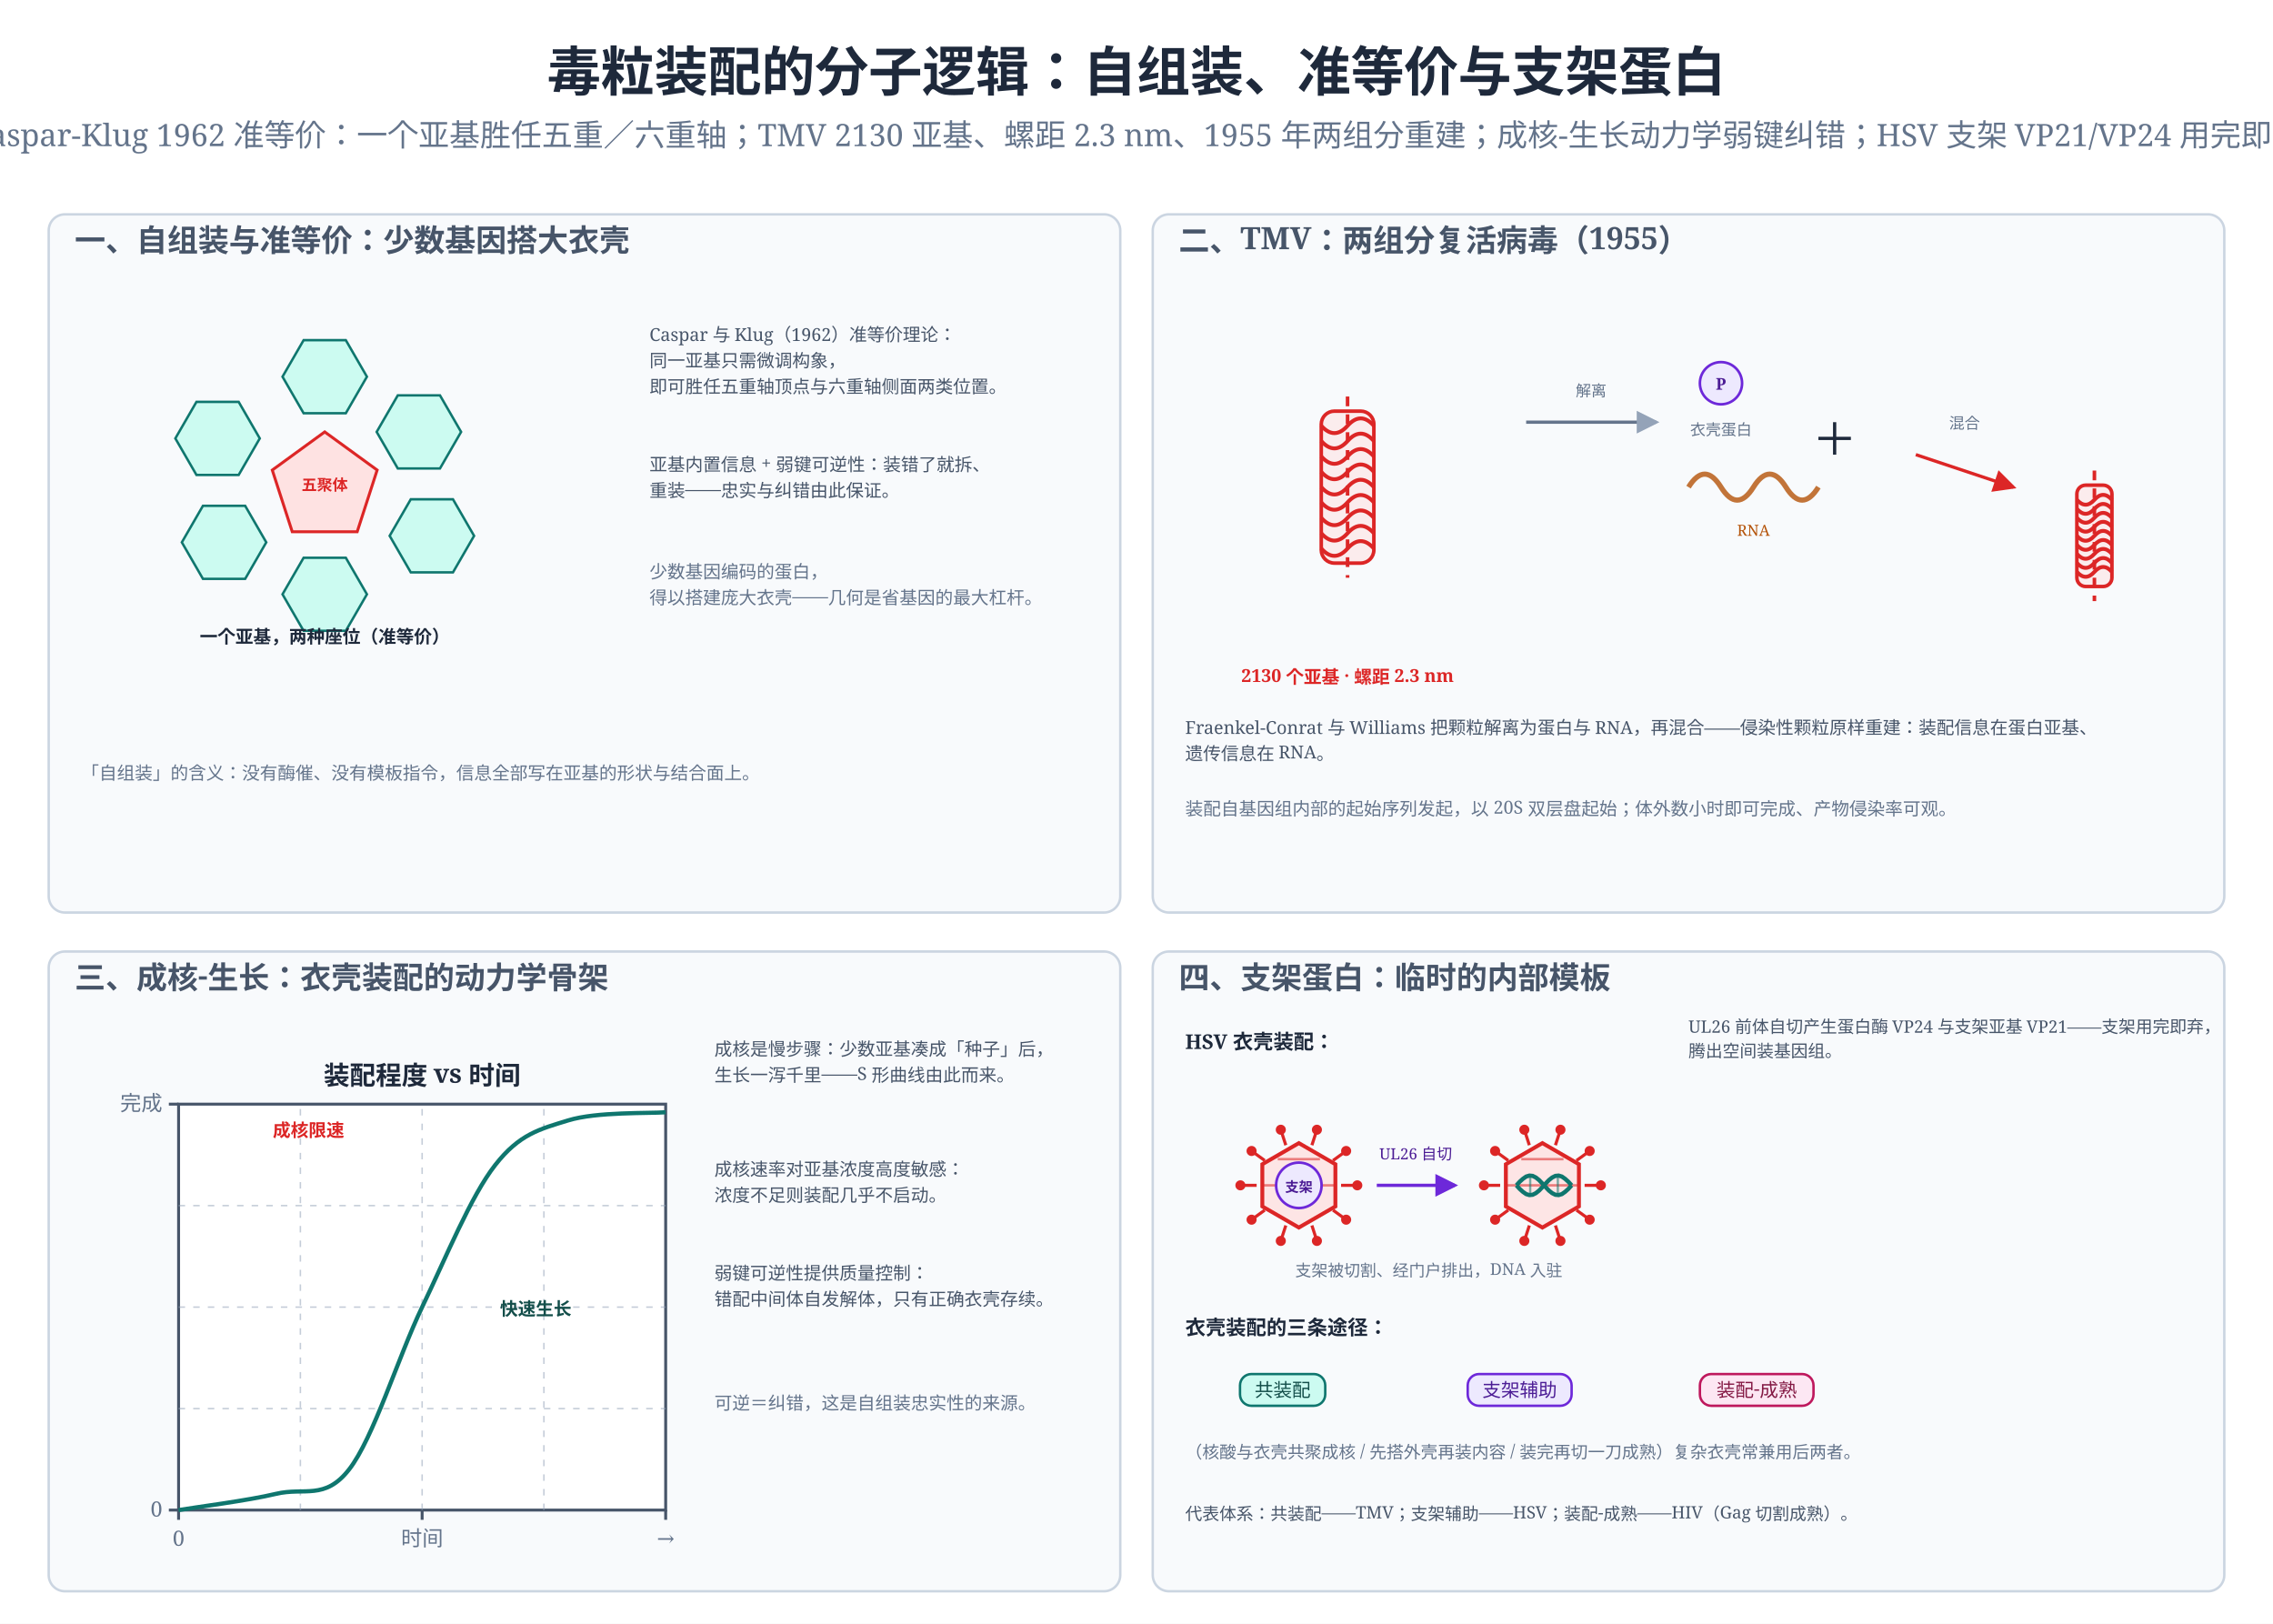
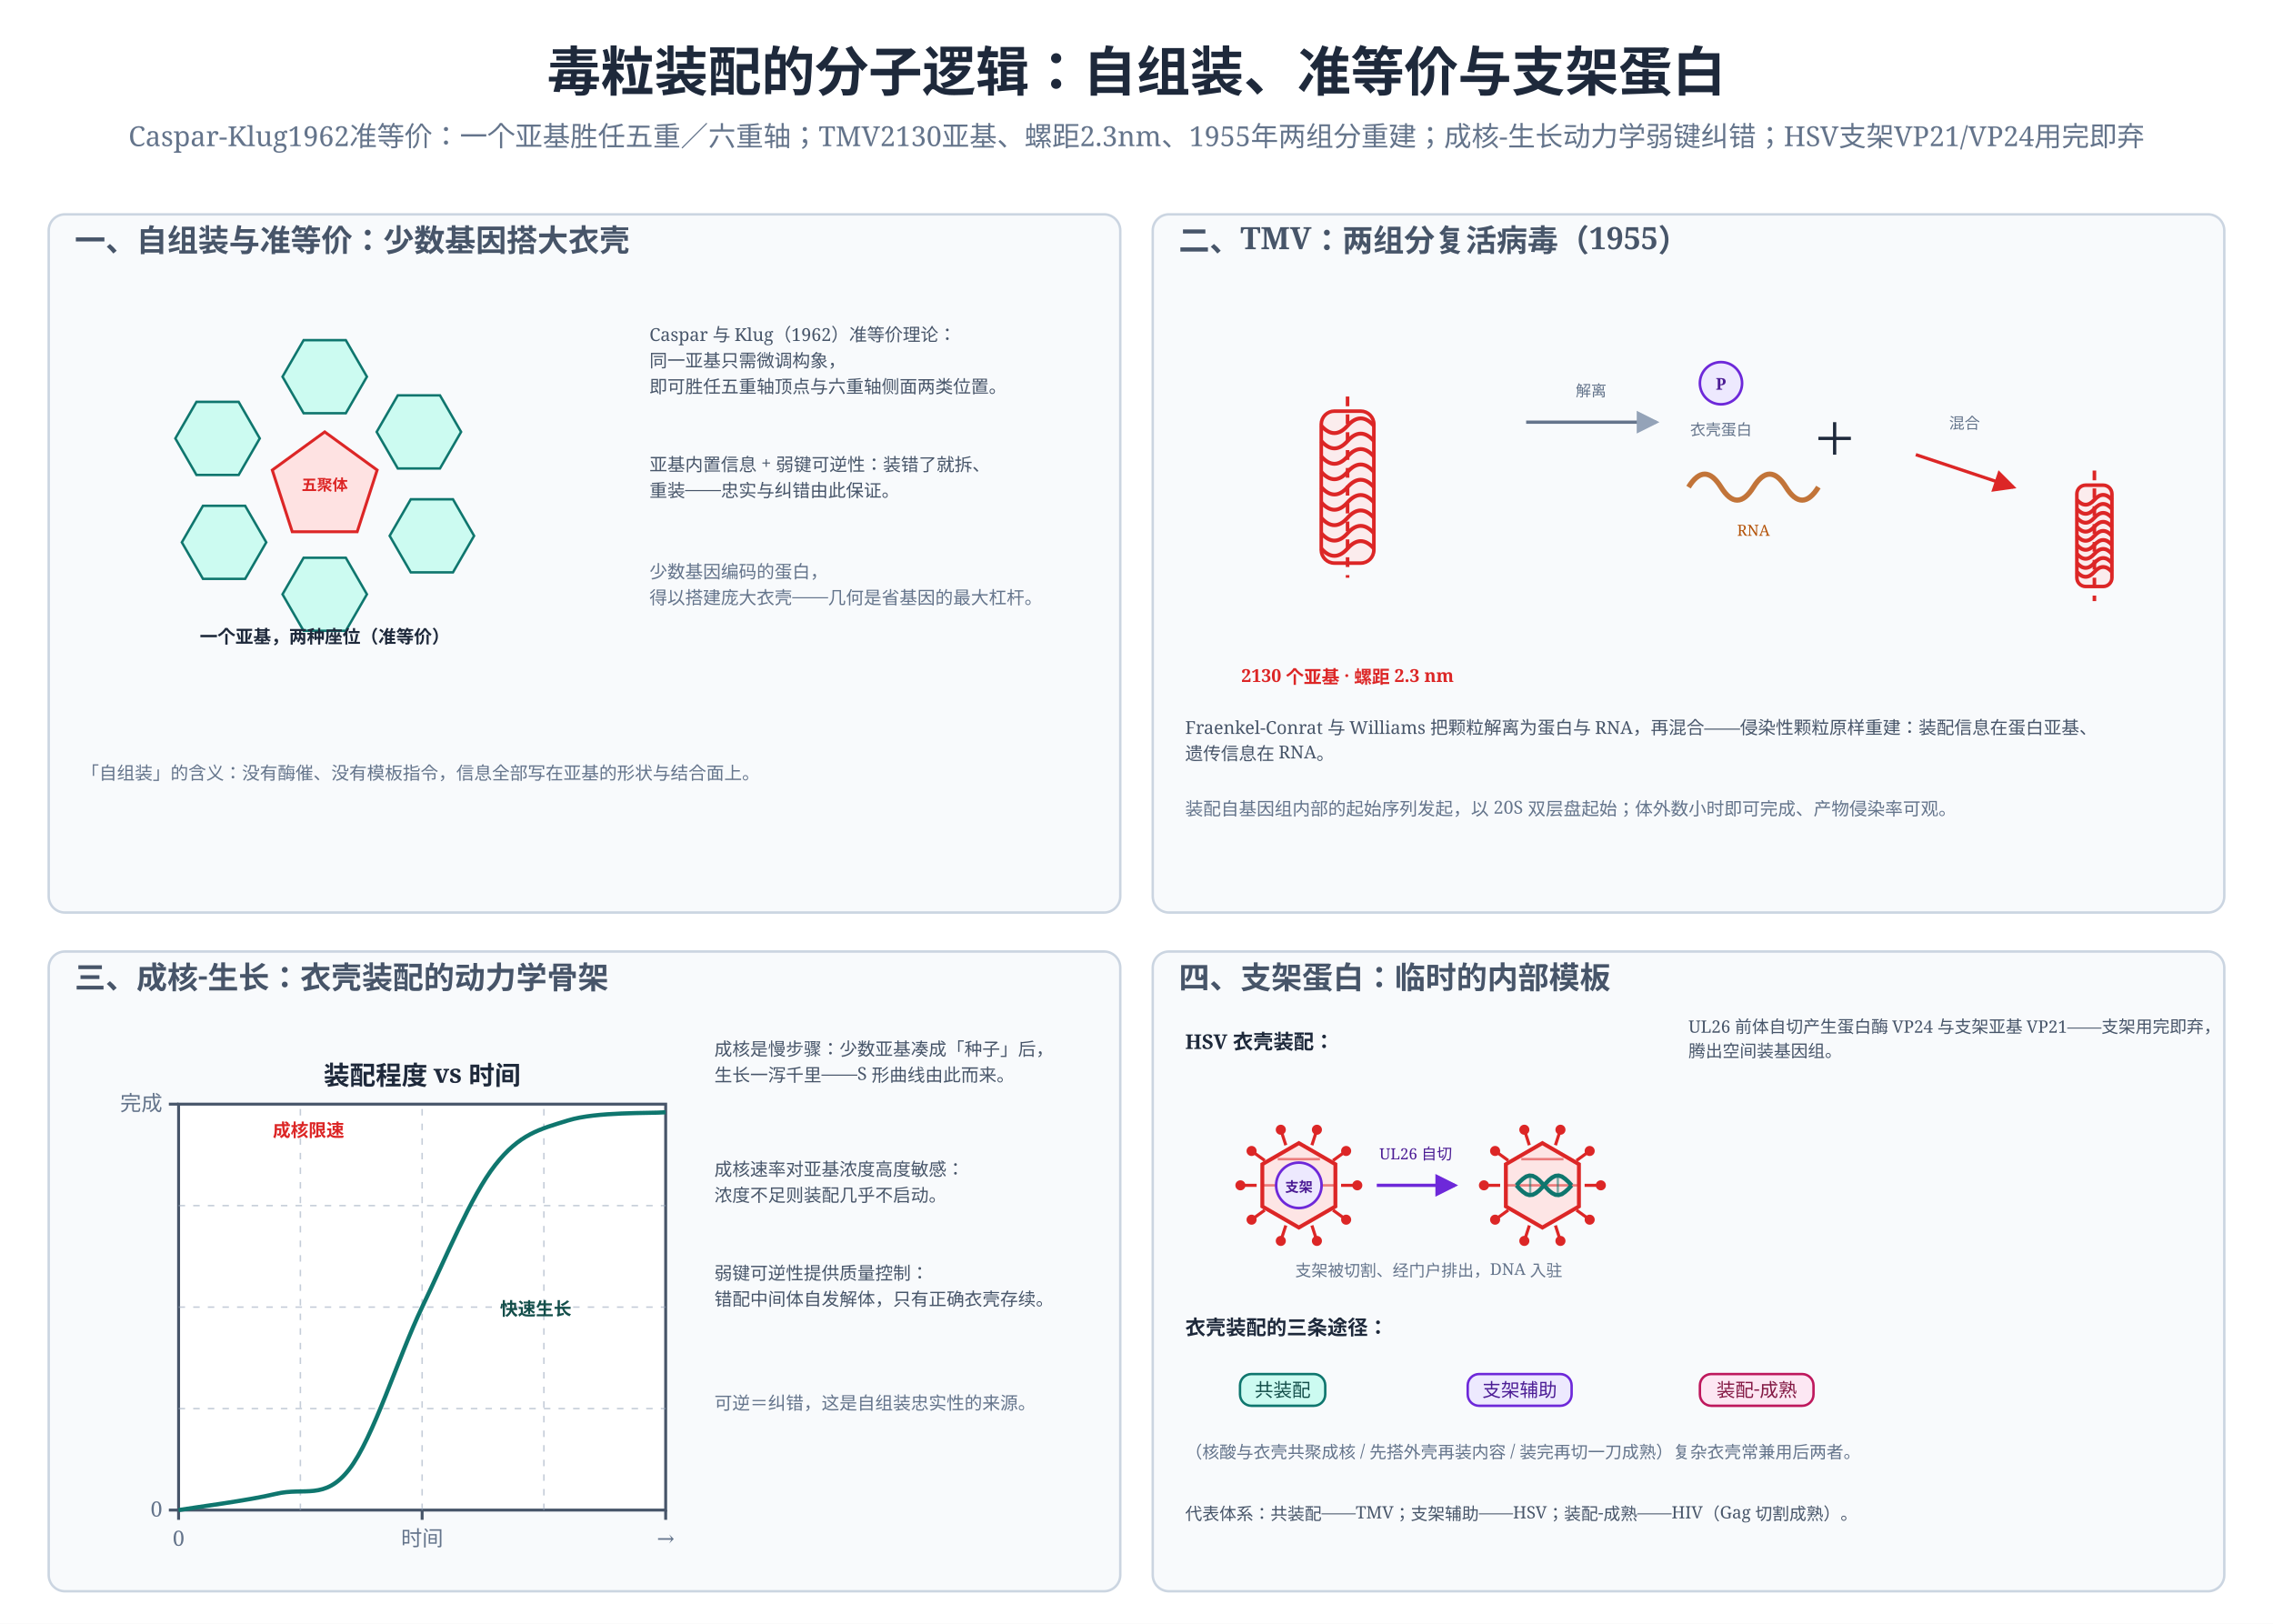
<svg xmlns="http://www.w3.org/2000/svg" width="1400" height="1000" viewBox="0 0 1400 1000" font-family="Noto Serif SC, LXGW WenKai, Songti SC, serif">
  <defs>
    <marker id="arr-ink" viewBox="0 0 10 10" refX="8.5" refY="5" markerWidth="7" markerHeight="7" orient="auto-start-reverse">
      <path d="M0,0 L10,5 L0,10 z" fill="#334155" />
    </marker>
    <marker id="arr-dna" viewBox="0 0 10 10" refX="8.5" refY="5" markerWidth="7" markerHeight="7" orient="auto-start-reverse">
      <path d="M0,0 L10,5 L0,10 z" fill="#0f766e" />
    </marker>
    <marker id="arr-rna" viewBox="0 0 10 10" refX="8.5" refY="5" markerWidth="7" markerHeight="7" orient="auto-start-reverse">
      <path d="M0,0 L10,5 L0,10 z" fill="#b45309" />
    </marker>
    <marker id="arr-pro" viewBox="0 0 10 10" refX="8.5" refY="5" markerWidth="7" markerHeight="7" orient="auto-start-reverse">
      <path d="M0,0 L10,5 L0,10 z" fill="#6d28d9" />
    </marker>
    <marker id="arr-enz" viewBox="0 0 10 10" refX="8.5" refY="5" markerWidth="7" markerHeight="7" orient="auto-start-reverse">
      <path d="M0,0 L10,5 L0,10 z" fill="#be185d" />
    </marker>
    <marker id="arr-acc" viewBox="0 0 10 10" refX="8.5" refY="5" markerWidth="7" markerHeight="7" orient="auto-start-reverse">
      <path d="M0,0 L10,5 L0,10 z" fill="#0369a1" />
    </marker>
    <marker id="arr-ok" viewBox="0 0 10 10" refX="8.5" refY="5" markerWidth="7" markerHeight="7" orient="auto-start-reverse">
      <path d="M0,0 L10,5 L0,10 z" fill="#059669" />
    </marker>
    <marker id="arr-warn" viewBox="0 0 10 10" refX="8.5" refY="5" markerWidth="7" markerHeight="7" orient="auto-start-reverse">
      <path d="M0,0 L10,5 L0,10 z" fill="#b45309" />
    </marker>
    <marker id="arr-bad" viewBox="0 0 10 10" refX="8.5" refY="5" markerWidth="7" markerHeight="7" orient="auto-start-reverse">
      <path d="M0,0 L10,5 L0,10 z" fill="#dc2626" />
    </marker>
    <marker id="arr-mute" viewBox="0 0 10 10" refX="8.5" refY="5" markerWidth="7" markerHeight="7" orient="auto-start-reverse">
      <path d="M0,0 L10,5 L0,10 z" fill="#94a3b8" />
    </marker>
  </defs>
  <rect x="0" y="0" width="1400" height="1000" fill="#ffffff" />
  <text x="700" y="56" text-anchor="middle" font-size="33" font-weight="700" fill="#1e293b">毒粒装配的分子逻辑：自组装、准等价与支架蛋白</text>
-   <text x="700" y="90" text-anchor="middle" font-size="19" fill="#64748b">Caspar-Klug 1962 准等价：一个亚基胜任五重／六重轴；TMV 2130 亚基、螺距 2.3 nm、1955 年两组分重建；成核-生长动力学弱键纠错；HSV 支架 VP21/VP24 用完即弃</text>
+   <text x="700" y="90" text-anchor="middle" font-size="17" fill="#64748b">Caspar-Klug1962准等价：一个亚基胜任五重／六重轴；TMV2130亚基、螺距2.3nm、1955年两组分重建；成核-生长动力学弱键纠错；HSV支架VP21/VP24用完即弃</text>
  <rect x="30" y="132" width="660" height="430" rx="10" fill="#f8fafc" stroke="#cbd5e1" stroke-width="1.5" />
  <text x="46" y="154.84" font-size="19" fill="#475569" font-weight="700">一、自组装与准等价：少数基因搭大衣壳</text>
  <polygon points="200,266 232.3,289.5 220,327.5 180,327.5 167.7,289.5" fill="#fee2e2" stroke="#dc2626" stroke-width="1.8" />
  <polygon points="284,266 271,288.5 245,288.5 232,266 245,243.5 271,243.5" fill="#ccfbf1" stroke="#0f766e" stroke-width="1.5" />
  <polygon points="292,330 279,352.5 253,352.5 240,330 253,307.5 279,307.5" fill="#ccfbf1" stroke="#0f766e" stroke-width="1.5" />
  <polygon points="164,334 151,356.5 125,356.5 112,334 125,311.5 151,311.5" fill="#ccfbf1" stroke="#0f766e" stroke-width="1.5" />
  <polygon points="160,270 147,292.5 121,292.5 108,270 121,247.5 147,247.5" fill="#ccfbf1" stroke="#0f766e" stroke-width="1.5" />
  <polygon points="226,366 213,388.5 187,388.5 174,366 187,343.5 213,343.5" fill="#ccfbf1" stroke="#0f766e" stroke-width="1.5" />
  <polygon points="226,232 213,254.5 187,254.5 174,232 187,209.5 213,209.5" fill="#ccfbf1" stroke="#0f766e" stroke-width="1.5" />
  <text x="200" y="302" font-size="9.5" fill="#dc2626" text-anchor="middle" font-weight="700">五聚体</text>
  <text x="400" y="210" font-size="11" fill="#475569">Caspar 与 Klug（1962）准等价理论：</text>
  <text x="400" y="226" font-size="11" fill="#475569">同一亚基只需微调构象，</text>
  <text x="400" y="242" font-size="11" fill="#475569">即可胜任五重轴顶点与六重轴侧面两类位置。</text>
  <text x="400" y="290" font-size="11" fill="#475569">亚基内置信息 + 弱键可逆性：装错了就拆、</text>
  <text x="400" y="306" font-size="11" fill="#475569">重装——忠实与纠错由此保证。</text>
  <text x="400" y="356" font-size="11" fill="#64748b">少数基因编码的蛋白，</text>
  <text x="400" y="372" font-size="11" fill="#64748b">得以搭建庞大衣壳——几何是省基因的最大杠杆。</text>
  <text x="200" y="396" font-size="11" fill="#1e293b" text-anchor="middle" font-weight="700">一个亚基，两种座位（准等价）</text>
  <text x="50" y="480" font-size="11" fill="#64748b">「自组装」的含义：没有酶催、没有模板指令，信息全部写在亚基的形状与结合面上。</text>
  <rect x="710" y="132" width="660" height="430" rx="10" fill="#f8fafc" stroke="#cbd5e1" stroke-width="1.5" />
  <text x="726" y="154.84" font-size="19" fill="#475569" font-weight="700">二、TMV：两组分复活病毒（1955）</text>
  <rect x="813.8" y="253.2" width="32.4" height="93.6" rx="8.1" fill="#fee2e2" fill-opacity="0.6" stroke="#dc2626" stroke-width="2.2" />
  <path d="M 813.8,262.2 q 8.1,9.072 16.2,0 q 8.1,-9.072 16.2,0" fill="none" stroke="#dc2626" stroke-width="2.4" />
  <path d="M 813.8,271.6 q 8.1,9.072 16.2,0 q 8.1,-9.072 16.2,0" fill="none" stroke="#dc2626" stroke-width="2.4" />
  <path d="M 813.8,281.1 q 8.1,9.072 16.2,0 q 8.1,-9.072 16.2,0" fill="none" stroke="#dc2626" stroke-width="2.4" />
  <path d="M 813.8,290.6 q 8.1,9.072 16.2,0 q 8.1,-9.072 16.2,0" fill="none" stroke="#dc2626" stroke-width="2.4" />
  <path d="M 813.8,300.0 q 8.1,9.072 16.2,0 q 8.1,-9.072 16.2,0" fill="none" stroke="#dc2626" stroke-width="2.4" />
  <path d="M 813.8,309.4 q 8.1,9.072 16.2,0 q 8.1,-9.072 16.2,0" fill="none" stroke="#dc2626" stroke-width="2.4" />
  <path d="M 813.8,318.9 q 8.1,9.072 16.2,0 q 8.1,-9.072 16.2,0" fill="none" stroke="#dc2626" stroke-width="2.4" />
  <path d="M 813.8,328.4 q 8.1,9.072 16.2,0 q 8.1,-9.072 16.2,0" fill="none" stroke="#dc2626" stroke-width="2.4" />
  <path d="M 813.8,337.8 q 8.1,9.072 16.2,0 q 8.1,-9.072 16.2,0" fill="none" stroke="#dc2626" stroke-width="2.4" />
  <line x1="830" y1="244.2" x2="830" y2="355.8" stroke="#dc2626" stroke-width="2.2" stroke-dasharray="6 5" />
  <text x="830" y="420" font-size="11" fill="#dc2626" text-anchor="middle" font-weight="700">2130 个亚基 · 螺距 2.3 nm</text>
  <line x1="940" y1="260" x2="1020" y2="260" stroke="#64748b" stroke-width="2" marker-end="url(#arr-mute)" />
  <text x="980" y="244" font-size="9.5" fill="#64748b" text-anchor="middle">解离</text>
  <circle cx="1060" cy="236" r="13" fill="#ede9fe" stroke="#6d28d9" stroke-width="1.6" />
  <text x="1060" y="240" font-size="10" fill="#4c1d95" text-anchor="middle" font-weight="700">P</text>
  <text x="1060" y="268" font-size="9.5" fill="#64748b" text-anchor="middle">衣壳蛋白</text>
  <path d="M 1040,300 q 10,-16 20,0 q 10,16 20,0 q 10,-16 20,0 q 10,16 20,0" fill="none" opacity="0.8" stroke="#b45309" stroke-width="3.2" />
  <text x="1080" y="330" font-size="9.5" fill="#b45309" text-anchor="middle">RNA</text>
  <line x1="1130" y1="260" x2="1130" y2="280" stroke="#1e293b" stroke-width="2" />
  <line x1="1120" y1="270" x2="1140" y2="270" stroke="#1e293b" stroke-width="2" />
  <line x1="1180" y1="280" x2="1240" y2="300" stroke="#dc2626" stroke-width="2" marker-end="url(#arr-bad)" />
  <text x="1210" y="264" font-size="9.5" fill="#64748b" text-anchor="middle">混合</text>
  <rect x="1279.2" y="298.8" width="21.6" height="62.4" rx="5.4" fill="#fee2e2" fill-opacity="0.6" stroke="#dc2626" stroke-width="2.2" />
  <path d="M 1279.2,307.8 q 5.4,6.048 10.8,0 q 5.4,-6.048 10.8,0" fill="none" stroke="#dc2626" stroke-width="2.4" />
  <path d="M 1279.2,313.4 q 5.4,6.048 10.8,0 q 5.4,-6.048 10.8,0" fill="none" stroke="#dc2626" stroke-width="2.4" />
  <path d="M 1279.2,318.9 q 5.4,6.048 10.8,0 q 5.4,-6.048 10.8,0" fill="none" stroke="#dc2626" stroke-width="2.4" />
  <path d="M 1279.2,324.4 q 5.4,6.048 10.8,0 q 5.4,-6.048 10.8,0" fill="none" stroke="#dc2626" stroke-width="2.4" />
  <path d="M 1279.2,330.0 q 5.4,6.048 10.8,0 q 5.4,-6.048 10.8,0" fill="none" stroke="#dc2626" stroke-width="2.4" />
  <path d="M 1279.2,335.6 q 5.4,6.048 10.8,0 q 5.4,-6.048 10.8,0" fill="none" stroke="#dc2626" stroke-width="2.4" />
  <path d="M 1279.2,341.1 q 5.4,6.048 10.8,0 q 5.4,-6.048 10.8,0" fill="none" stroke="#dc2626" stroke-width="2.4" />
  <path d="M 1279.2,346.7 q 5.4,6.048 10.8,0 q 5.4,-6.048 10.8,0" fill="none" stroke="#dc2626" stroke-width="2.4" />
  <path d="M 1279.2,352.2 q 5.4,6.048 10.8,0 q 5.4,-6.048 10.8,0" fill="none" stroke="#dc2626" stroke-width="2.4" />
  <line x1="1290" y1="289.8" x2="1290" y2="370.2" stroke="#dc2626" stroke-width="2.2" stroke-dasharray="6 5" />
  <text x="730" y="452" font-size="11" fill="#475569">Fraenkel-Conrat 与 Williams 把颗粒解离为蛋白与 RNA，再混合——侵染性颗粒原样重建：装配信息在蛋白亚基、</text>
  <text x="730" y="468" font-size="11" fill="#475569">遗传信息在 RNA。</text>
  <text x="730" y="502" font-size="11" fill="#64748b">装配自基因组内部的起始序列发起，以 20S 双层盘起始；体外数小时即可完成、产物侵染率可观。</text>
  <rect x="30" y="586" width="660" height="394" rx="10" fill="#f8fafc" stroke="#cbd5e1" stroke-width="1.5" />
  <text x="46" y="608.84" font-size="19" fill="#475569" font-weight="700">三、成核-生长：衣壳装配的动力学骨架</text>
  <rect x="110" y="680" width="300" height="250" fill="#ffffff" stroke="#475569" stroke-width="1.8" />
  <line x1="110" y1="867.5" x2="410" y2="867.5" stroke="#94a3b8" stroke-width="0.9" stroke-dasharray="4 5" opacity="0.55" />
  <line x1="185" y1="930" x2="185" y2="680" stroke="#94a3b8" stroke-width="0.9" stroke-dasharray="4 5" opacity="0.55" />
  <line x1="110" y1="805" x2="410" y2="805" stroke="#94a3b8" stroke-width="0.9" stroke-dasharray="4 5" opacity="0.55" />
  <line x1="260" y1="930" x2="260" y2="680" stroke="#94a3b8" stroke-width="0.9" stroke-dasharray="4 5" opacity="0.55" />
  <line x1="110" y1="742.5" x2="410" y2="742.5" stroke="#94a3b8" stroke-width="0.9" stroke-dasharray="4 5" opacity="0.55" />
  <line x1="335" y1="930" x2="335" y2="680" stroke="#94a3b8" stroke-width="0.9" stroke-dasharray="4 5" opacity="0.55" />
  <line x1="110" y1="930" x2="110" y2="936" stroke="#475569" stroke-width="1.8" />
  <text x="110" y="952" font-size="13" fill="#64748b" text-anchor="middle">0</text>
  <line x1="260" y1="930" x2="260" y2="936" stroke="#475569" stroke-width="1.8" />
  <text x="260" y="952" font-size="13" fill="#64748b" text-anchor="middle">时间</text>
  <line x1="410" y1="930" x2="410" y2="936" stroke="#475569" stroke-width="1.8" />
  <text x="410" y="952" font-size="13" fill="#64748b" text-anchor="middle">→</text>
  <line x1="104" y1="930" x2="110" y2="930" stroke="#475569" stroke-width="1.8" />
  <text x="100" y="934" font-size="13" fill="#64748b" text-anchor="end">0</text>
  <line x1="104" y1="680" x2="110" y2="680" stroke="#475569" stroke-width="1.8" />
  <text x="100" y="684" font-size="13" fill="#64748b" text-anchor="end">完成</text>
  <text x="260" y="668" font-size="16" fill="#1e293b" text-anchor="middle" font-weight="700">装配程度 vs 时间</text>
  <path d="M110,930 C120.0,928.3 152.5,924.2 170,920 C187.5,915.8 200.0,924.2 215,905 C230.0,885.8 245.0,836.3 260,805 C275.0,773.8 290.0,736.7 305,717.5 C320.0,698.3 332.5,695.4 350,690 C367.5,684.6 400.0,685.8 410,685" fill="none" stroke="#0f766e" stroke-width="2.6" />
  <text x="190" y="700" font-size="11" fill="#dc2626" text-anchor="middle" font-weight="700">成核限速</text>
  <text x="330" y="810" font-size="11" fill="#134e4a" text-anchor="middle" font-weight="700">快速生长</text>
  <text x="440" y="650" font-size="11" fill="#475569">成核是慢步骤：少数亚基凑成「种子」后，</text>
  <text x="440" y="666" font-size="11" fill="#475569">生长一泻千里——S 形曲线由此而来。</text>
  <text x="440" y="724" font-size="11" fill="#475569">成核速率对亚基浓度高度敏感：</text>
  <text x="440" y="740" font-size="11" fill="#475569">浓度不足则装配几乎不启动。</text>
  <text x="440" y="788" font-size="11" fill="#475569">弱键可逆性提供质量控制：</text>
  <text x="440" y="804" font-size="11" fill="#475569">错配中间体自发解体，只有正确衣壳存续。</text>
  <text x="440" y="868" font-size="11" fill="#64748b">可逆＝纠错，这是自组装忠实性的来源。</text>
  <rect x="710" y="586" width="660" height="394" rx="10" fill="#f8fafc" stroke="#cbd5e1" stroke-width="1.5" />
  <text x="726" y="608.84" font-size="19" fill="#475569" font-weight="700">四、支架蛋白：临时的内部模板</text>
  <text x="730" y="646" font-size="12.5" fill="#1e293b" font-weight="700">HSV 衣壳装配：</text>
  <polygon points="800.0,704.0 822.5,717.0 822.5,743.0 800.0,756.0 777.5,743.0 777.5,717.0" fill="#fee2e2" fill-opacity="0.9" stroke="#dc2626" stroke-width="2.4" />
  <line x1="787" y1="713.88" x2="813" y2="713.88" stroke="#dc2626" stroke-width="1.5" opacity="0.55" />
  <line x1="777.38" y1="730" x2="822.62" y2="730" stroke="#dc2626" stroke-width="1.5" opacity="0.55" />
  <line x1="826" y1="730" x2="834" y2="730" stroke="#dc2626" stroke-width="1.9" />
  <circle cx="836" cy="730" r="3.1" fill="#dc2626" />
  <line x1="821.034" y1="745.282" x2="827.507" y2="749.985" stroke="#dc2626" stroke-width="1.9" />
  <circle cx="829.125" cy="751.16" r="3.1" fill="#dc2626" />
  <line x1="808.034" y1="754.727" x2="810.507" y2="762.336" stroke="#dc2626" stroke-width="1.9" />
  <circle cx="811.125" cy="764.238" r="3.1" fill="#dc2626" />
  <line x1="791.966" y1="754.727" x2="789.493" y2="762.336" stroke="#dc2626" stroke-width="1.9" />
  <circle cx="788.875" cy="764.238" r="3.1" fill="#dc2626" />
  <line x1="778.966" y1="745.282" x2="772.493" y2="749.985" stroke="#dc2626" stroke-width="1.9" />
  <circle cx="770.875" cy="751.16" r="3.1" fill="#dc2626" />
  <line x1="774" y1="730" x2="766" y2="730" stroke="#dc2626" stroke-width="1.9" />
  <circle cx="764" cy="730" r="3.1" fill="#dc2626" />
  <line x1="778.966" y1="714.718" x2="772.493" y2="710.015" stroke="#dc2626" stroke-width="1.9" />
  <circle cx="770.875" cy="708.84" r="3.1" fill="#dc2626" />
  <line x1="791.966" y1="705.273" x2="789.493" y2="697.664" stroke="#dc2626" stroke-width="1.9" />
  <circle cx="788.875" cy="695.762" r="3.1" fill="#dc2626" />
  <line x1="808.034" y1="705.273" x2="810.507" y2="697.664" stroke="#dc2626" stroke-width="1.9" />
  <circle cx="811.125" cy="695.762" r="3.1" fill="#dc2626" />
  <line x1="821.034" y1="714.718" x2="827.507" y2="710.015" stroke="#dc2626" stroke-width="1.9" />
  <circle cx="829.125" cy="708.84" r="3.1" fill="#dc2626" />
  <circle cx="800" cy="730" r="14" fill="#ede9fe" stroke="#6d28d9" stroke-width="1.6" />
  <text x="800" y="734" font-size="8.5" fill="#4c1d95" text-anchor="middle" font-weight="700">支架</text>
  <line x1="848" y1="730" x2="896" y2="730" stroke="#6d28d9" stroke-width="2" marker-end="url(#arr-pro)" />
  <text x="872" y="714" font-size="9.5" fill="#4c1d95" text-anchor="middle">UL26 自切</text>
  <polygon points="950.0,704.0 972.5,717.0 972.5,743.0 950.0,756.0 927.5,743.0 927.5,717.0" fill="#fee2e2" fill-opacity="0.9" stroke="#dc2626" stroke-width="2.4" />
  <line x1="937" y1="713.88" x2="963" y2="713.88" stroke="#dc2626" stroke-width="1.5" opacity="0.55" />
  <line x1="927.38" y1="730" x2="972.62" y2="730" stroke="#dc2626" stroke-width="1.5" opacity="0.55" />
  <line x1="976" y1="730" x2="984" y2="730" stroke="#dc2626" stroke-width="1.9" />
  <circle cx="986" cy="730" r="3.1" fill="#dc2626" />
  <line x1="971.034" y1="745.282" x2="977.507" y2="749.985" stroke="#dc2626" stroke-width="1.9" />
  <circle cx="979.125" cy="751.16" r="3.1" fill="#dc2626" />
  <line x1="958.034" y1="754.727" x2="960.507" y2="762.336" stroke="#dc2626" stroke-width="1.9" />
  <circle cx="961.125" cy="764.238" r="3.1" fill="#dc2626" />
  <line x1="941.966" y1="754.727" x2="939.493" y2="762.336" stroke="#dc2626" stroke-width="1.9" />
  <circle cx="938.875" cy="764.238" r="3.1" fill="#dc2626" />
  <line x1="928.966" y1="745.282" x2="922.493" y2="749.985" stroke="#dc2626" stroke-width="1.9" />
  <circle cx="920.875" cy="751.16" r="3.1" fill="#dc2626" />
  <line x1="924" y1="730" x2="916" y2="730" stroke="#dc2626" stroke-width="1.9" />
  <circle cx="914" cy="730" r="3.1" fill="#dc2626" />
  <line x1="928.966" y1="714.718" x2="922.493" y2="710.015" stroke="#dc2626" stroke-width="1.9" />
  <circle cx="920.875" cy="708.84" r="3.1" fill="#dc2626" />
  <line x1="941.966" y1="705.273" x2="939.493" y2="697.664" stroke="#dc2626" stroke-width="1.9" />
  <circle cx="938.875" cy="695.762" r="3.1" fill="#dc2626" />
  <line x1="958.034" y1="705.273" x2="960.507" y2="697.664" stroke="#dc2626" stroke-width="1.9" />
  <circle cx="961.125" cy="695.762" r="3.1" fill="#dc2626" />
  <line x1="971.034" y1="714.718" x2="977.507" y2="710.015" stroke="#dc2626" stroke-width="1.9" />
  <circle cx="979.125" cy="708.84" r="3.1" fill="#dc2626" />
  <text x="950" y="734" font-size="1" text-anchor="middle" />
  <path d="M934,730L934.0,730.0L936.0,727.8L938.0,726.0L940.0,724.6L942.0,724.0L944.0,724.2L946.0,725.2L948.0,726.8L950.0,728.9L952.0,731.1L954.0,733.2L956.0,734.8L958.0,735.8L960.0,736.0L962.0,735.4L964.0,734.0L966.0,732.2L968.0,730.0" fill="none" stroke="#0f766e" stroke-width="2.6" />
  <path d="M934,730L934.0,730.0L936.0,732.2L938.0,734.0L940.0,735.4L942.0,736.0L944.0,735.8L946.0,734.8L948.0,733.2L950.0,731.1L952.0,728.9L954.0,726.8L956.0,725.2L958.0,724.2L960.0,724.0L962.0,724.6L964.0,726.0L966.0,727.8L968.0,730.0" fill="none" stroke="#0f766e" stroke-width="2.6" />
  <line x1="942.5" y1="724" x2="942.5" y2="736" stroke="#0f766e" stroke-width="1.4" opacity="0.55" />
  <line x1="959.5" y1="736" x2="959.5" y2="724" stroke="#0f766e" stroke-width="1.4" opacity="0.55" />
  <text x="880" y="786" font-size="10" fill="#64748b" text-anchor="middle">支架被切割、经门户排出，DNA 入驻</text>
  <text x="1040" y="636" font-size="10.5" fill="#475569">UL26 前体自切产生蛋白酶 VP24 与支架亚基 VP21——支架用完即弃，</text>
  <text x="1040" y="651" font-size="10.5" fill="#475569">腾出空间装基因组。</text>
  <text x="730" y="822" font-size="12.5" fill="#1e293b" font-weight="700">衣壳装配的三条途径：</text>
  <rect x="763.75" y="846.225" width="52.5" height="19.55" rx="7" fill="#ccfbf1" stroke="#0f766e" stroke-width="1.5" />
  <text x="790" y="860.14" font-size="11.5" fill="#134e4a" text-anchor="middle">共装配</text>
  <rect x="904" y="846.225" width="64" height="19.55" rx="7" fill="#ede9fe" stroke="#6d28d9" stroke-width="1.5" />
  <text x="936" y="860.14" font-size="11.5" fill="#4c1d95" text-anchor="middle">支架辅助</text>
  <rect x="1047.01" y="846.225" width="69.98" height="19.55" rx="7" fill="#fce7f3" stroke="#be185d" stroke-width="1.5" />
  <text x="1082" y="860.14" font-size="11.5" fill="#831843" text-anchor="middle">装配-成熟</text>
  <text x="730" y="898" font-size="10.5" fill="#64748b">（核酸与衣壳共聚成核 / 先搭外壳再装内容 / 装完再切一刀成熟）复杂衣壳常兼用后两者。</text>
  <text x="730" y="936" font-size="10.5" fill="#475569">代表体系：共装配——TMV；支架辅助——HSV；装配-成熟——HIV（Gag 切割成熟）。</text>
</svg>
